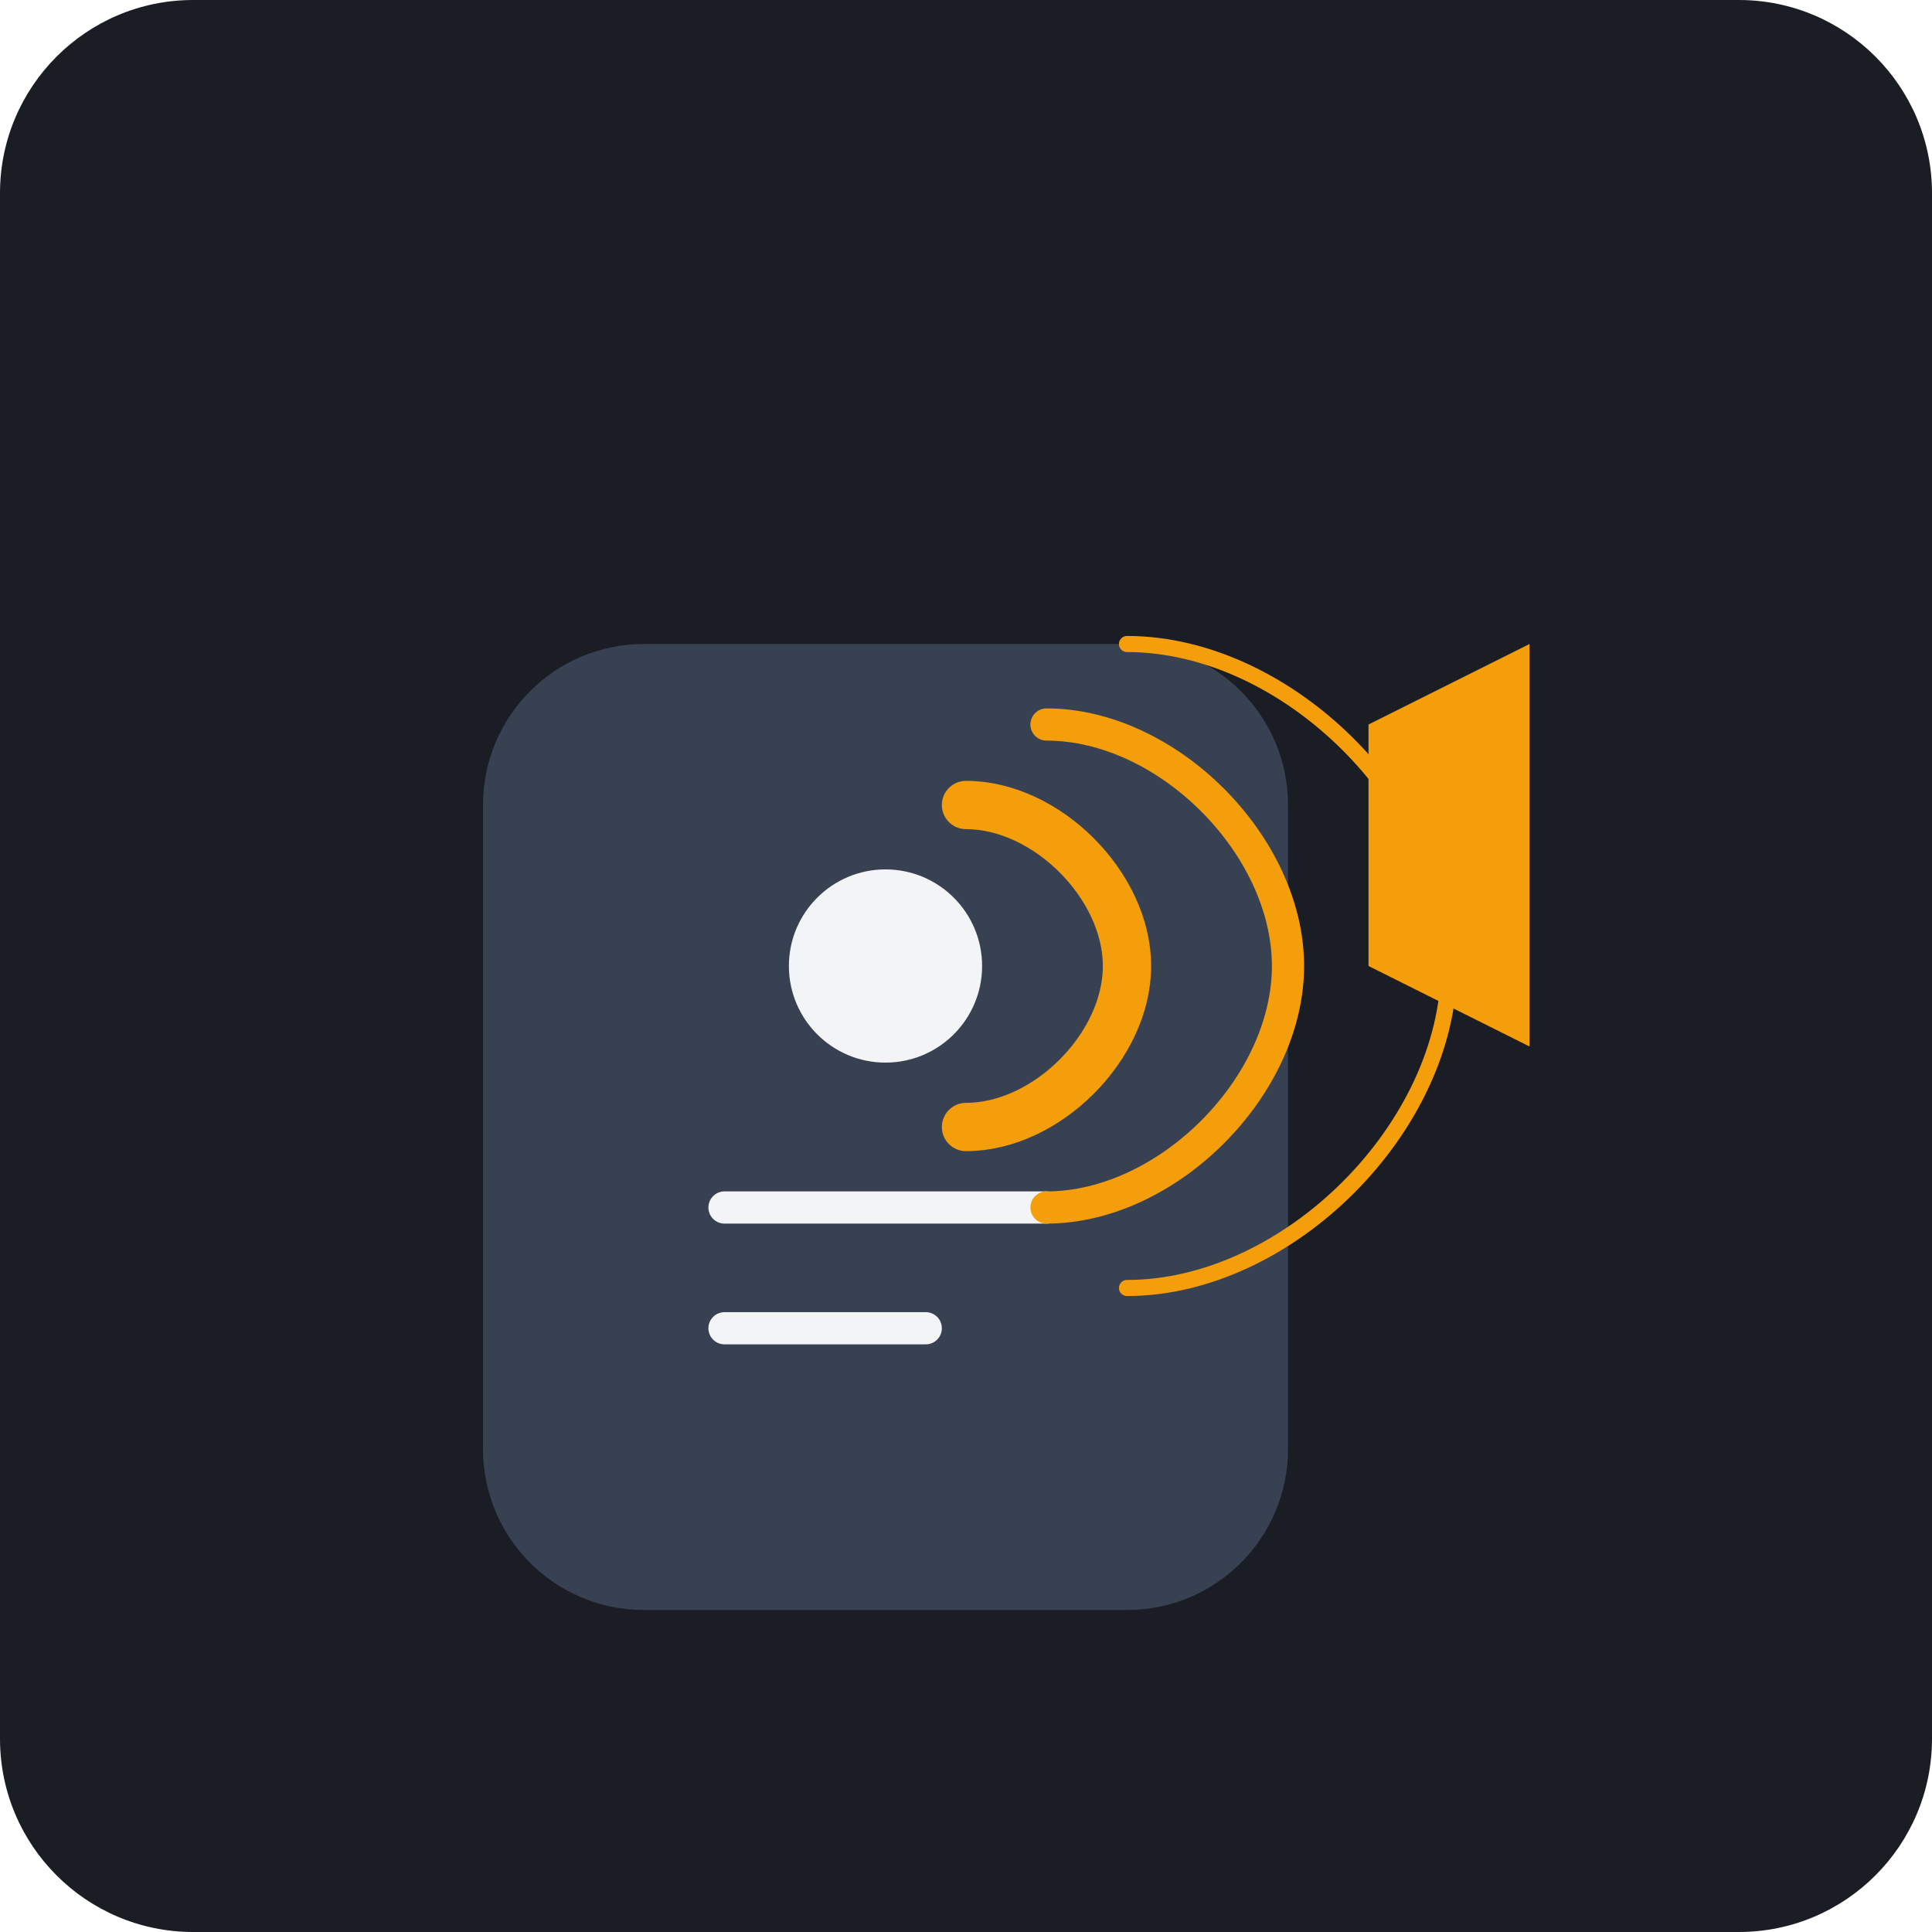
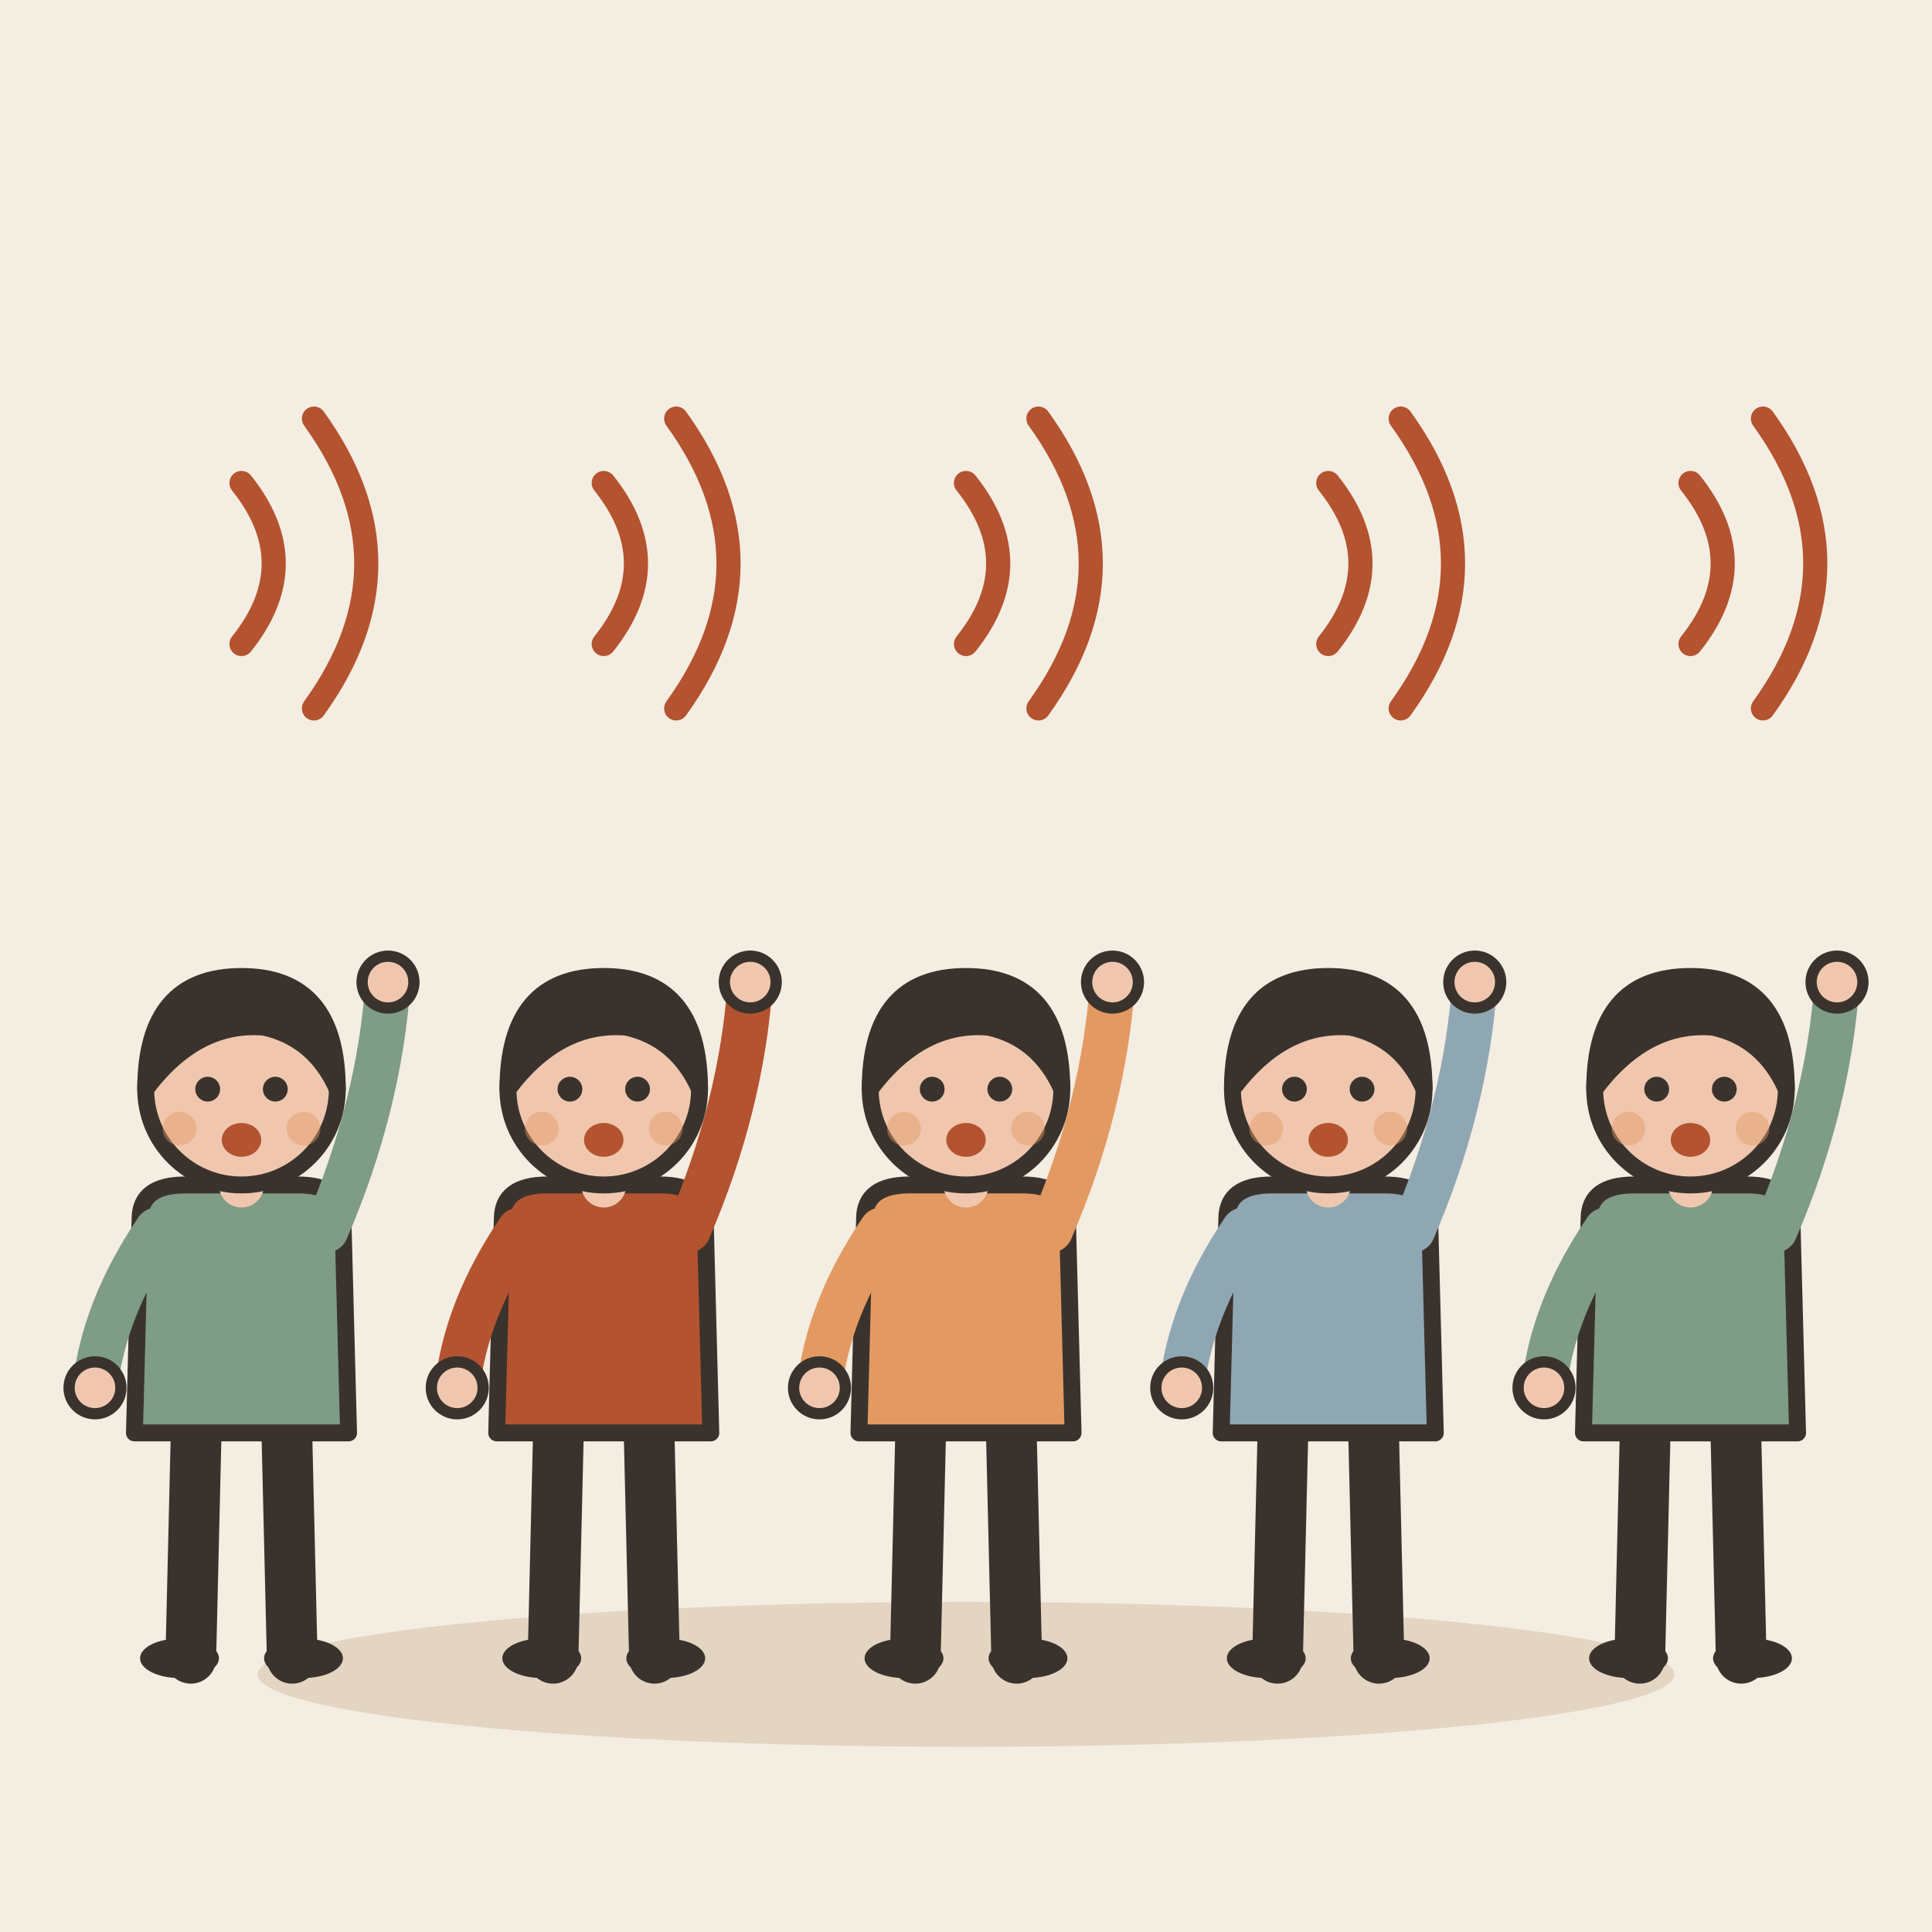
- <svg xmlns="http://www.w3.org/2000/svg" viewBox="0 0 240 240">
-   <rect width="240" height="240" rx="24" fill="#1A1D24" />
-   <g transform="translate(60, 60)">
-     <path d="M100 120c0 11.05-8.95 20-20 20H20c-11.05 0-20-8.95-20-20V40c0-11.05 8.95-20 20-20h60c11.05 0 20 8.95 20 20v80z" fill="#374151" />
-     <path d="M110 30l20-10v50l-20-10V30z" fill="#F59E0B" />
-     <circle cx="50" cy="60" r="12" fill="#F3F4F6" />
-     <path d="M30 90h40" stroke="#F3F4F6" stroke-width="4" stroke-linecap="round" />
-     <path d="M30 105h25" stroke="#F3F4F6" stroke-width="4" stroke-linecap="round" />
-     <path d="M60 40c10 0 20 10 20 20s-10 20-20 20" fill="none" stroke="#F59E0B" stroke-width="6" stroke-linecap="round" />
-     <path d="M70 30c15 0 30 15 30 30s-15 30-30 30" fill="none" stroke="#F59E0B" stroke-width="4" stroke-linecap="round" />
-     <path d="M80 20c20 0 40 20 40 40s-20 40-40 40" fill="none" stroke="#F59E0B" stroke-width="2" stroke-linecap="round" />
+ <svg xmlns="http://www.w3.org/2000/svg" viewBox="0 0 240 240" data-style="editorial">
+   <rect width="240" height="240" fill="#F4EDE2" />
+   <ellipse cx="120" cy="208" rx="88" ry="9" fill="#E3D5C1" />
+   <g transform="translate(30 206) scale(0.7 0.7)">
+     <path d="M-8 -42L-9 0" stroke="#3A332D" stroke-width="9" stroke-linecap="round" fill="none" />
+     <path d="M8 -42L9 0" stroke="#3A332D" stroke-width="9" stroke-linecap="round" fill="none" />
+     <ellipse cx="-11" cy="0" rx="7" ry="3.5" fill="#3A332D" />
+     <ellipse cx="11" cy="0" rx="7" ry="3.5" fill="#3A332D" />
+     <path d="M-18 -78Q-18 -84 -10 -84L10 -84Q18 -84 18 -78L19 -40L-19 -40Z" fill="#7E9C86" stroke="#3A332D" stroke-width="3" stroke-linecap="round" stroke-linejoin="round" />
+     <path d="M-15 -76Q-24.5 -62 -26 -48" fill="none" stroke="#7E9C86" stroke-width="8" stroke-linecap="round" stroke-linejoin="round" />
+     <circle cx="-26" cy="-48" r="4.6" fill="#F0C7AE" stroke="#3A332D" stroke-linecap="round" stroke-linejoin="round" stroke-width="2" />
+     <path d="M15 -76Q24.5 -98 26 -120" fill="none" stroke="#7E9C86" stroke-width="8" stroke-linecap="round" stroke-linejoin="round" />
+     <circle cx="26" cy="-120" r="4.6" fill="#F0C7AE" stroke="#3A332D" stroke-linecap="round" stroke-linejoin="round" stroke-width="2" />
+     <path d="M0 -84L0 -88" stroke="#F0C7AE" stroke-width="8" stroke-linecap="round" fill="none" />
+     <circle cx="0" cy="-101" r="17" fill="#F0C7AE" stroke="#3A332D" stroke-width="3" stroke-linecap="round" stroke-linejoin="round" />
+     <path d="M-17 -101Q-17 -121 0 -121Q17 -121 17 -101Q13 -110 4 -112Q-8 -113 -17 -101Z" fill="#3A332D" stroke="#3A332D" stroke-width="3" stroke-linecap="round" stroke-linejoin="round" />
+     <circle cx="-6" cy="-101" r="2.2" fill="#3A332D" />
+     <circle cx="6" cy="-101" r="2.2" fill="#3A332D" />
+     <ellipse cx="0" cy="-92" rx="3.5" ry="3" fill="#B4532F" />
+     <circle cx="-11" cy="-94" r="3" fill="#E39A62" opacity="0.45" />
+     <circle cx="11" cy="-94" r="3" fill="#E39A62" opacity="0.45" />
  </g>
+   <g transform="translate(75 206) scale(0.7 0.7)">
+     <path d="M-8 -42L-9 0" stroke="#3A332D" stroke-width="9" stroke-linecap="round" fill="none" />
+     <path d="M8 -42L9 0" stroke="#3A332D" stroke-width="9" stroke-linecap="round" fill="none" />
+     <ellipse cx="-11" cy="0" rx="7" ry="3.5" fill="#3A332D" />
+     <ellipse cx="11" cy="0" rx="7" ry="3.5" fill="#3A332D" />
+     <path d="M-18 -78Q-18 -84 -10 -84L10 -84Q18 -84 18 -78L19 -40L-19 -40Z" fill="#B4532F" stroke="#3A332D" stroke-width="3" stroke-linecap="round" stroke-linejoin="round" />
+     <path d="M-15 -76Q-24.5 -62 -26 -48" fill="none" stroke="#B4532F" stroke-width="8" stroke-linecap="round" stroke-linejoin="round" />
+     <circle cx="-26" cy="-48" r="4.6" fill="#F0C7AE" stroke="#3A332D" stroke-linecap="round" stroke-linejoin="round" stroke-width="2" />
+     <path d="M15 -76Q24.5 -98 26 -120" fill="none" stroke="#B4532F" stroke-width="8" stroke-linecap="round" stroke-linejoin="round" />
+     <circle cx="26" cy="-120" r="4.6" fill="#F0C7AE" stroke="#3A332D" stroke-linecap="round" stroke-linejoin="round" stroke-width="2" />
+     <path d="M0 -84L0 -88" stroke="#F0C7AE" stroke-width="8" stroke-linecap="round" fill="none" />
+     <circle cx="0" cy="-101" r="17" fill="#F0C7AE" stroke="#3A332D" stroke-width="3" stroke-linecap="round" stroke-linejoin="round" />
+     <path d="M-17 -101Q-17 -121 0 -121Q17 -121 17 -101Q13 -110 4 -112Q-8 -113 -17 -101Z" fill="#3A332D" stroke="#3A332D" stroke-width="3" stroke-linecap="round" stroke-linejoin="round" />
+     <circle cx="-6" cy="-101" r="2.2" fill="#3A332D" />
+     <circle cx="6" cy="-101" r="2.2" fill="#3A332D" />
+     <ellipse cx="0" cy="-92" rx="3.5" ry="3" fill="#B4532F" />
+     <circle cx="-11" cy="-94" r="3" fill="#E39A62" opacity="0.45" />
+     <circle cx="11" cy="-94" r="3" fill="#E39A62" opacity="0.45" />
+   </g>
+   <g transform="translate(120 206) scale(0.7 0.7)">
+     <path d="M-8 -42L-9 0" stroke="#3A332D" stroke-width="9" stroke-linecap="round" fill="none" />
+     <path d="M8 -42L9 0" stroke="#3A332D" stroke-width="9" stroke-linecap="round" fill="none" />
+     <ellipse cx="-11" cy="0" rx="7" ry="3.5" fill="#3A332D" />
+     <ellipse cx="11" cy="0" rx="7" ry="3.5" fill="#3A332D" />
+     <path d="M-18 -78Q-18 -84 -10 -84L10 -84Q18 -84 18 -78L19 -40L-19 -40Z" fill="#E39A62" stroke="#3A332D" stroke-width="3" stroke-linecap="round" stroke-linejoin="round" />
+     <path d="M-15 -76Q-24.5 -62 -26 -48" fill="none" stroke="#E39A62" stroke-width="8" stroke-linecap="round" stroke-linejoin="round" />
+     <circle cx="-26" cy="-48" r="4.6" fill="#F0C7AE" stroke="#3A332D" stroke-linecap="round" stroke-linejoin="round" stroke-width="2" />
+     <path d="M15 -76Q24.5 -98 26 -120" fill="none" stroke="#E39A62" stroke-width="8" stroke-linecap="round" stroke-linejoin="round" />
+     <circle cx="26" cy="-120" r="4.6" fill="#F0C7AE" stroke="#3A332D" stroke-linecap="round" stroke-linejoin="round" stroke-width="2" />
+     <path d="M0 -84L0 -88" stroke="#F0C7AE" stroke-width="8" stroke-linecap="round" fill="none" />
+     <circle cx="0" cy="-101" r="17" fill="#F0C7AE" stroke="#3A332D" stroke-width="3" stroke-linecap="round" stroke-linejoin="round" />
+     <path d="M-17 -101Q-17 -121 0 -121Q17 -121 17 -101Q13 -110 4 -112Q-8 -113 -17 -101Z" fill="#3A332D" stroke="#3A332D" stroke-width="3" stroke-linecap="round" stroke-linejoin="round" />
+     <circle cx="-6" cy="-101" r="2.2" fill="#3A332D" />
+     <circle cx="6" cy="-101" r="2.2" fill="#3A332D" />
+     <ellipse cx="0" cy="-92" rx="3.5" ry="3" fill="#B4532F" />
+     <circle cx="-11" cy="-94" r="3" fill="#E39A62" opacity="0.45" />
+     <circle cx="11" cy="-94" r="3" fill="#E39A62" opacity="0.45" />
+   </g>
+   <g transform="translate(165 206) scale(0.7 0.7)">
+     <path d="M-8 -42L-9 0" stroke="#3A332D" stroke-width="9" stroke-linecap="round" fill="none" />
+     <path d="M8 -42L9 0" stroke="#3A332D" stroke-width="9" stroke-linecap="round" fill="none" />
+     <ellipse cx="-11" cy="0" rx="7" ry="3.5" fill="#3A332D" />
+     <ellipse cx="11" cy="0" rx="7" ry="3.5" fill="#3A332D" />
+     <path d="M-18 -78Q-18 -84 -10 -84L10 -84Q18 -84 18 -78L19 -40L-19 -40Z" fill="#8FA7B3" stroke="#3A332D" stroke-width="3" stroke-linecap="round" stroke-linejoin="round" />
+     <path d="M-15 -76Q-24.5 -62 -26 -48" fill="none" stroke="#8FA7B3" stroke-width="8" stroke-linecap="round" stroke-linejoin="round" />
+     <circle cx="-26" cy="-48" r="4.6" fill="#F0C7AE" stroke="#3A332D" stroke-linecap="round" stroke-linejoin="round" stroke-width="2" />
+     <path d="M15 -76Q24.5 -98 26 -120" fill="none" stroke="#8FA7B3" stroke-width="8" stroke-linecap="round" stroke-linejoin="round" />
+     <circle cx="26" cy="-120" r="4.6" fill="#F0C7AE" stroke="#3A332D" stroke-linecap="round" stroke-linejoin="round" stroke-width="2" />
+     <path d="M0 -84L0 -88" stroke="#F0C7AE" stroke-width="8" stroke-linecap="round" fill="none" />
+     <circle cx="0" cy="-101" r="17" fill="#F0C7AE" stroke="#3A332D" stroke-width="3" stroke-linecap="round" stroke-linejoin="round" />
+     <path d="M-17 -101Q-17 -121 0 -121Q17 -121 17 -101Q13 -110 4 -112Q-8 -113 -17 -101Z" fill="#3A332D" stroke="#3A332D" stroke-width="3" stroke-linecap="round" stroke-linejoin="round" />
+     <circle cx="-6" cy="-101" r="2.2" fill="#3A332D" />
+     <circle cx="6" cy="-101" r="2.2" fill="#3A332D" />
+     <ellipse cx="0" cy="-92" rx="3.5" ry="3" fill="#B4532F" />
+     <circle cx="-11" cy="-94" r="3" fill="#E39A62" opacity="0.45" />
+     <circle cx="11" cy="-94" r="3" fill="#E39A62" opacity="0.45" />
+   </g>
+   <g transform="translate(210 206) scale(0.7 0.7)">
+     <path d="M-8 -42L-9 0" stroke="#3A332D" stroke-width="9" stroke-linecap="round" fill="none" />
+     <path d="M8 -42L9 0" stroke="#3A332D" stroke-width="9" stroke-linecap="round" fill="none" />
+     <ellipse cx="-11" cy="0" rx="7" ry="3.5" fill="#3A332D" />
+     <ellipse cx="11" cy="0" rx="7" ry="3.5" fill="#3A332D" />
+     <path d="M-18 -78Q-18 -84 -10 -84L10 -84Q18 -84 18 -78L19 -40L-19 -40Z" fill="#7E9C86" stroke="#3A332D" stroke-width="3" stroke-linecap="round" stroke-linejoin="round" />
+     <path d="M-15 -76Q-24.5 -62 -26 -48" fill="none" stroke="#7E9C86" stroke-width="8" stroke-linecap="round" stroke-linejoin="round" />
+     <circle cx="-26" cy="-48" r="4.6" fill="#F0C7AE" stroke="#3A332D" stroke-linecap="round" stroke-linejoin="round" stroke-width="2" />
+     <path d="M15 -76Q24.5 -98 26 -120" fill="none" stroke="#7E9C86" stroke-width="8" stroke-linecap="round" stroke-linejoin="round" />
+     <circle cx="26" cy="-120" r="4.6" fill="#F0C7AE" stroke="#3A332D" stroke-linecap="round" stroke-linejoin="round" stroke-width="2" />
+     <path d="M0 -84L0 -88" stroke="#F0C7AE" stroke-width="8" stroke-linecap="round" fill="none" />
+     <circle cx="0" cy="-101" r="17" fill="#F0C7AE" stroke="#3A332D" stroke-width="3" stroke-linecap="round" stroke-linejoin="round" />
+     <path d="M-17 -101Q-17 -121 0 -121Q17 -121 17 -101Q13 -110 4 -112Q-8 -113 -17 -101Z" fill="#3A332D" stroke="#3A332D" stroke-width="3" stroke-linecap="round" stroke-linejoin="round" />
+     <circle cx="-6" cy="-101" r="2.2" fill="#3A332D" />
+     <circle cx="6" cy="-101" r="2.2" fill="#3A332D" />
+     <ellipse cx="0" cy="-92" rx="3.5" ry="3" fill="#B4532F" />
+     <circle cx="-11" cy="-94" r="3" fill="#E39A62" opacity="0.45" />
+     <circle cx="11" cy="-94" r="3" fill="#E39A62" opacity="0.45" />
+   </g>
+   <path d="M30 60Q38 70 30 80" fill="none" stroke="#B4532F" stroke-width="3" stroke-linecap="round" stroke-linejoin="round" />
+   <path d="M39 52Q52 70 39 88" fill="none" stroke="#B4532F" stroke-width="3" stroke-linecap="round" stroke-linejoin="round" />
+   <path d="M75 60Q83 70 75 80" fill="none" stroke="#B4532F" stroke-width="3" stroke-linecap="round" stroke-linejoin="round" />
+   <path d="M84 52Q97 70 84 88" fill="none" stroke="#B4532F" stroke-width="3" stroke-linecap="round" stroke-linejoin="round" />
+   <path d="M120 60Q128 70 120 80" fill="none" stroke="#B4532F" stroke-width="3" stroke-linecap="round" stroke-linejoin="round" />
+   <path d="M129 52Q142 70 129 88" fill="none" stroke="#B4532F" stroke-width="3" stroke-linecap="round" stroke-linejoin="round" />
+   <path d="M165 60Q173 70 165 80" fill="none" stroke="#B4532F" stroke-width="3" stroke-linecap="round" stroke-linejoin="round" />
+   <path d="M174 52Q187 70 174 88" fill="none" stroke="#B4532F" stroke-width="3" stroke-linecap="round" stroke-linejoin="round" />
+   <path d="M210 60Q218 70 210 80" fill="none" stroke="#B4532F" stroke-width="3" stroke-linecap="round" stroke-linejoin="round" />
+   <path d="M219 52Q232 70 219 88" fill="none" stroke="#B4532F" stroke-width="3" stroke-linecap="round" stroke-linejoin="round" />
</svg>
